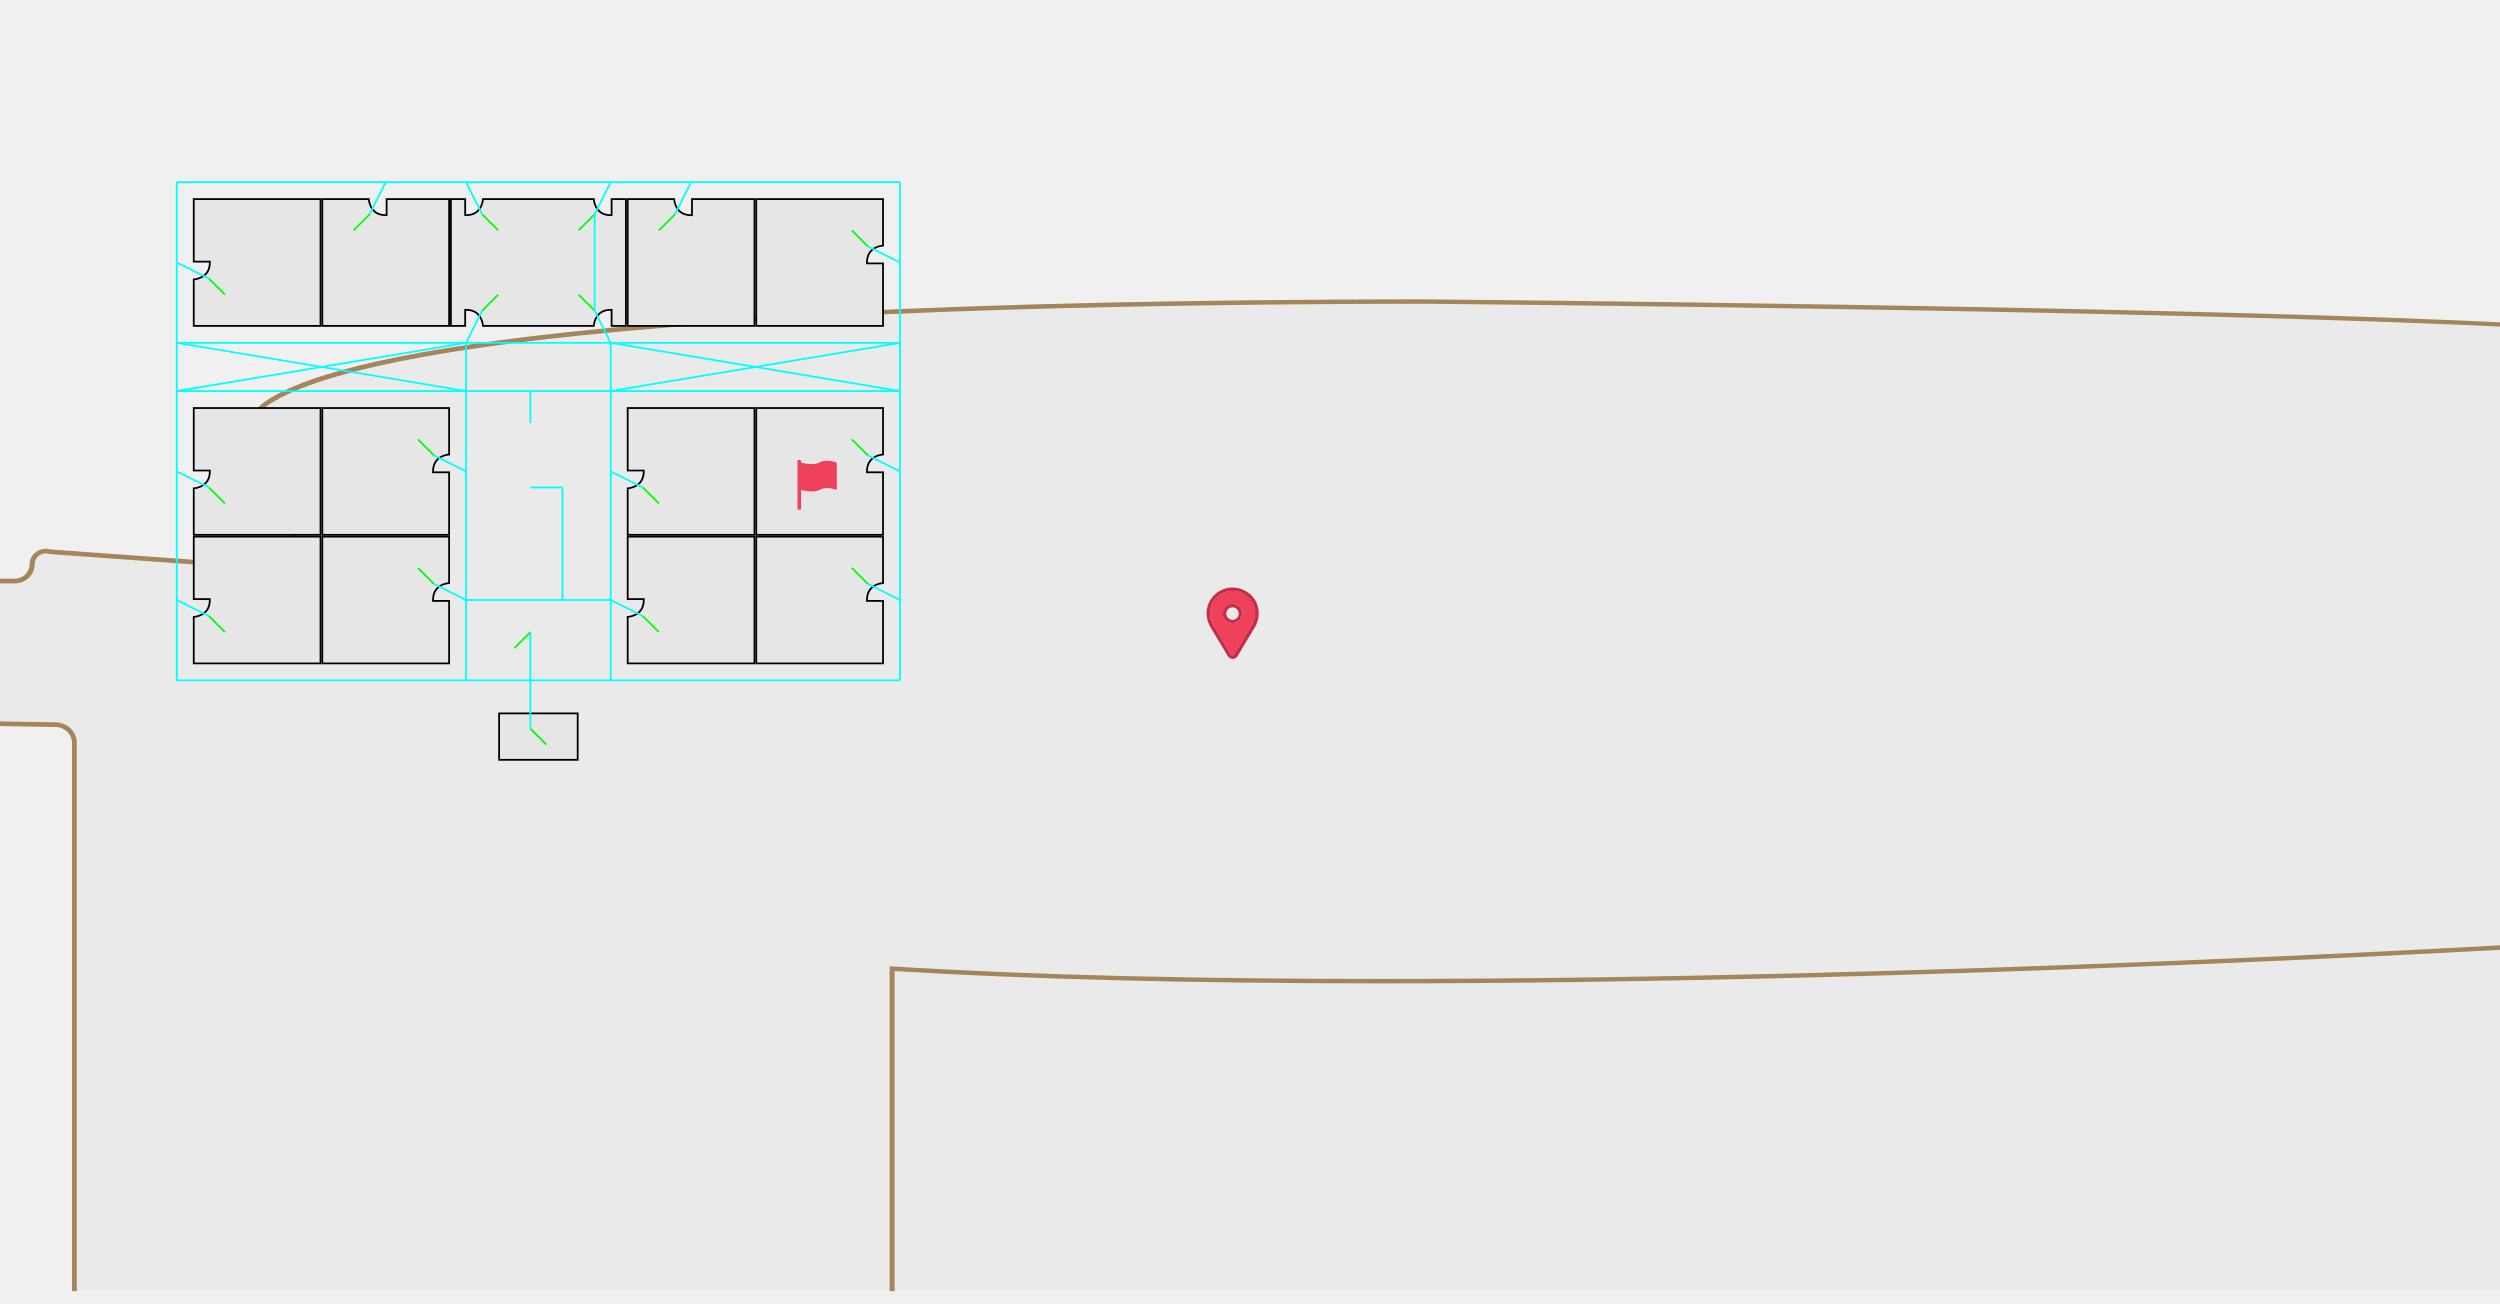
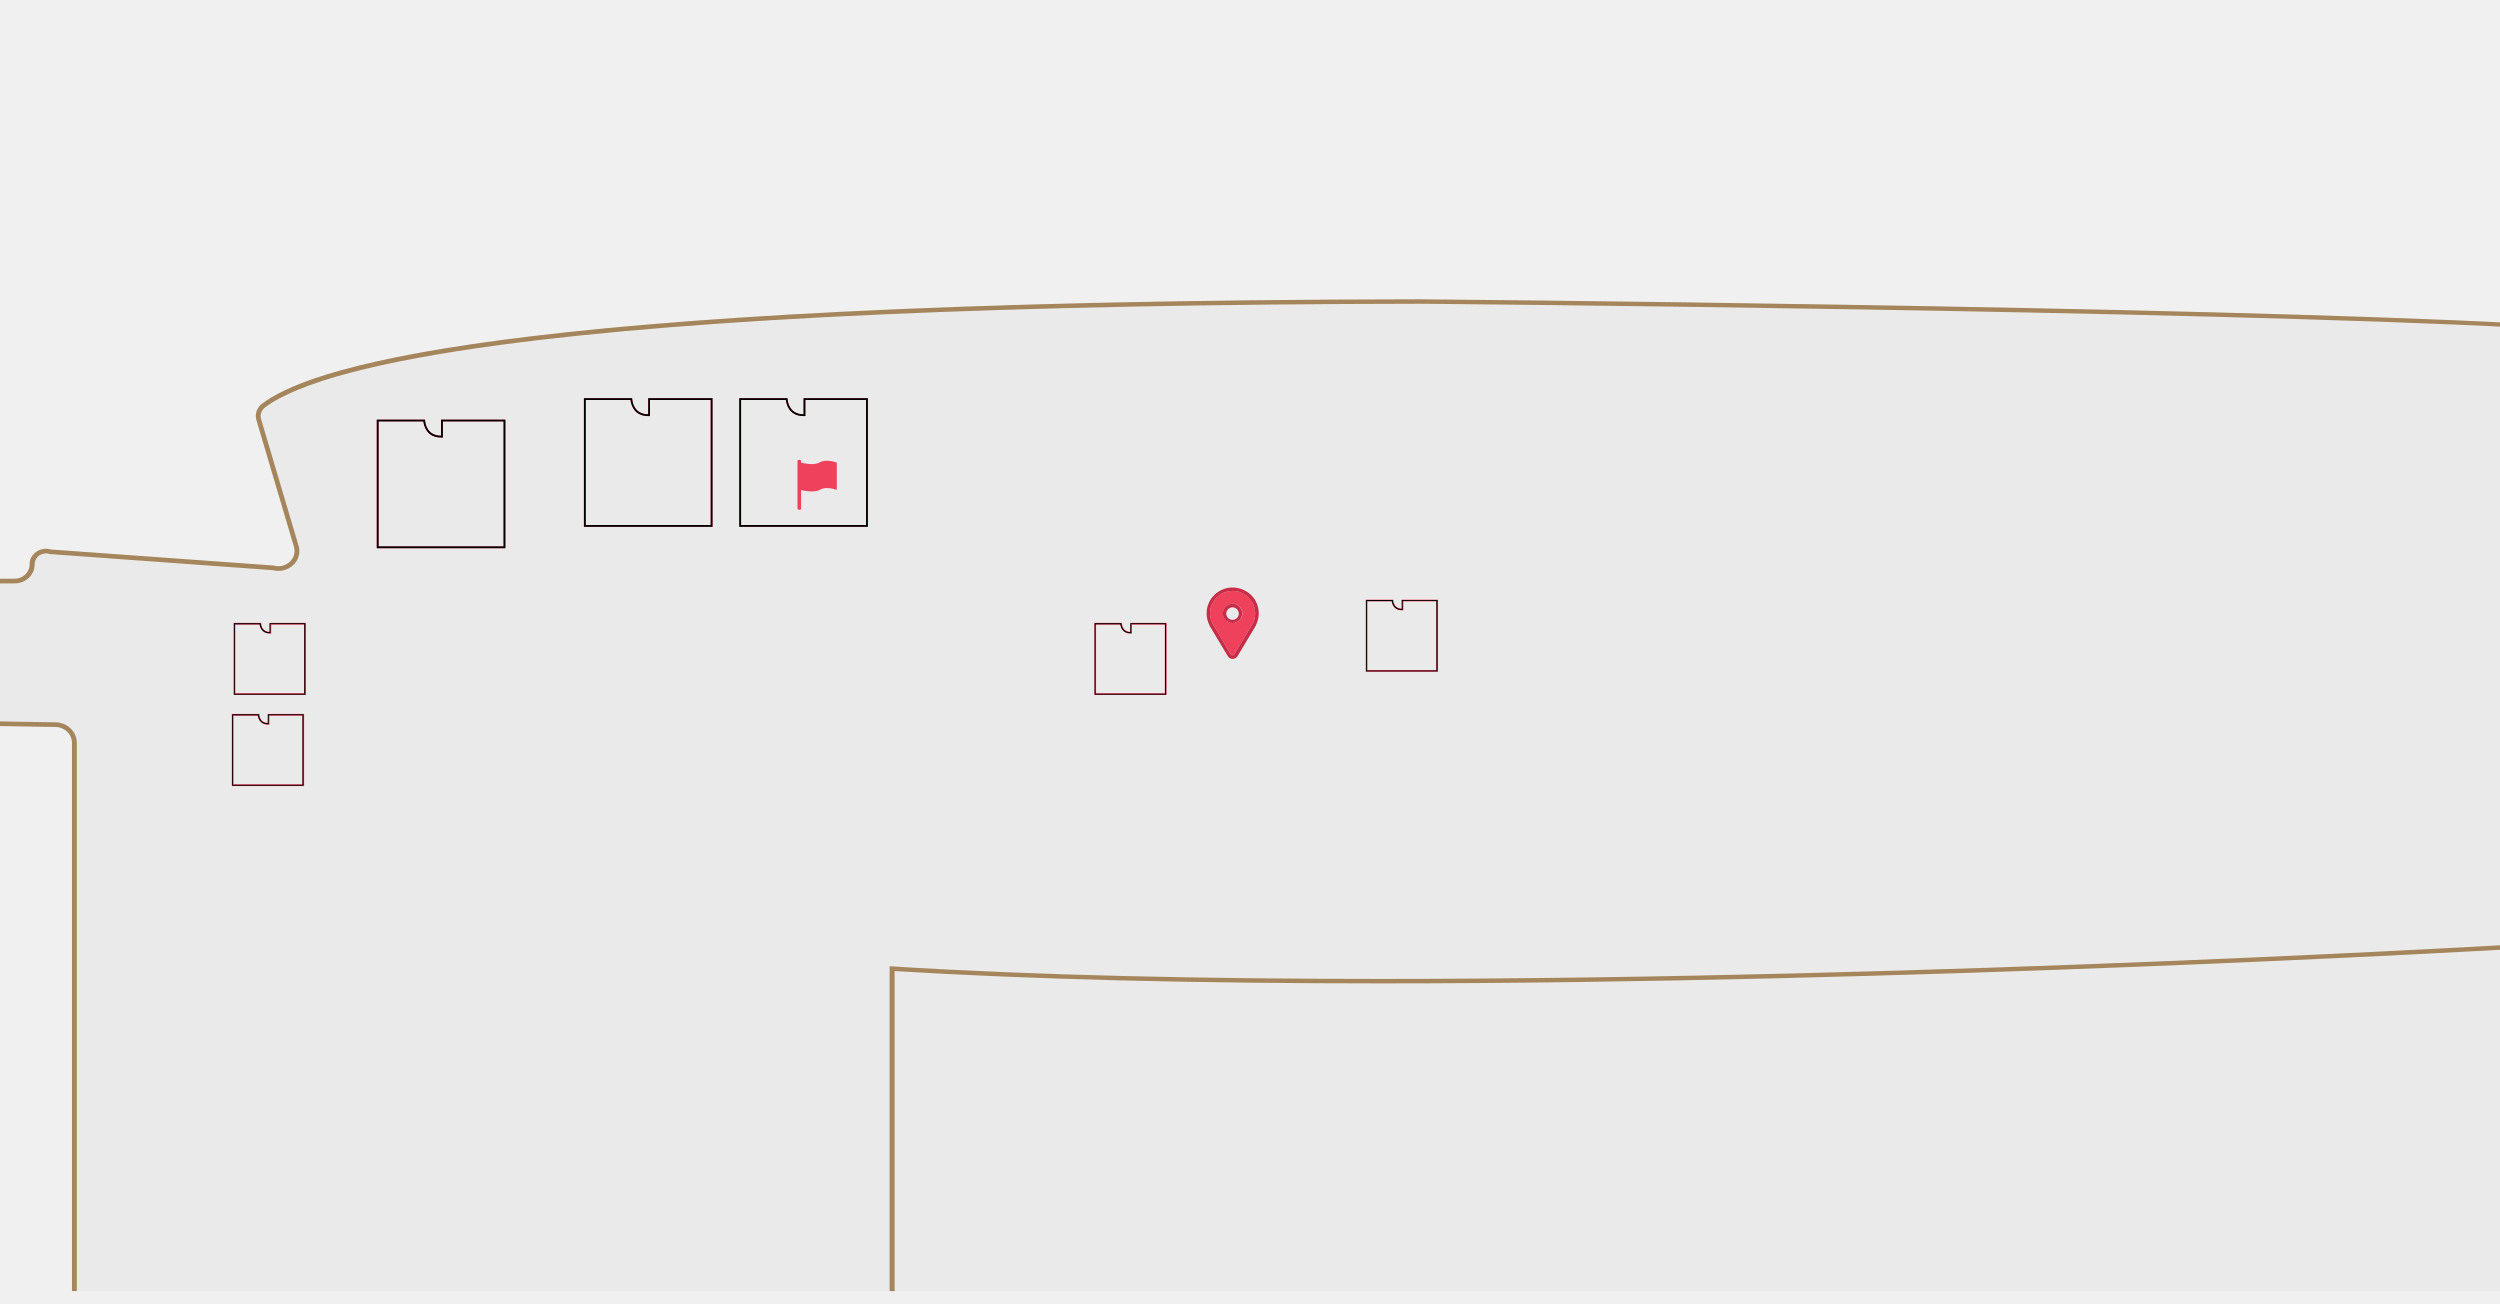
<svg xmlns="http://www.w3.org/2000/svg" xmlns:xlink="http://www.w3.org/1999/xlink" version="1.1" x="0px" y="0px" viewBox="0 0 1400 730" style="enable-background:new 0 0 1400 730;" xml:space="preserve">
  <style type="text/css">
	.st0{clip-path:url(#SVGID_2_);}
	.st1{fill:#EAEAEA;}
	.st2{fill:#A5855B;}
	.st3{fill:#FFFFFF;}
	.st4{display:none;fill:#EAEAEA;}
	.st5{fill:none;stroke:#00FF00;}
	.st6{fill:none;stroke:#EF405C;}
	.st7{fill:#EF405C;}
	.st8{fill:#C72D46;}
</style>
  <g id="GF_x5F_Floor">
</g>
  <g id="Base">
    <g>
      <defs>
        <rect id="SVGID_1_" x="-35.2" y="-7" width="1482.3" height="730" />
      </defs>
      <clipPath id="SVGID_2_">
        <use xlink:href="#SVGID_1_" style="overflow:visible;" />
      </clipPath>
      <g class="st0">
        <g>
          <path class="st1" d="M40.4,415.9l0,343.7c0,2.9,2.2,6.3,4.8,7.7c8.3,4.3,16.8,9.8,24.8,15.8c4.1,3.1,4.4,8.9,0.5,12.2l0,0      c-3.8,3.3-4,8.9-0.4,12.5c7.8,7.9,21,21.2,28.8,29c3.5,3.6,9.5,3.8,13.3,0.4l8.9-7.8c3.6,3.8,7.1,7.7,10.5,11.5l-9.8,6.6      c-4.2,2.8-5.2,8.4-2.2,12.4l24.4,32.4c3,4,8.9,4.9,13.1,2.1l10.6-7.2c2.7,3.9,5.3,7.8,7.9,11.6l-10.7,5.8      c-4.5,2.4-6,7.9-3.4,12.1l21.1,34.4c2.6,4.2,8.3,5.7,12.8,3.2l2.9-1.6c4.3-2.3,9.8-1.2,12.5,2.8c10.4,15,14.6,36.1,15.1,46.3      c0.2,3.9,3.5,7,7.6,7c0,0,0.1,0,0.1,0h268V544.7c308.2,21.5,919.2-13.3,919.2-13.3l0-341.5c0-4.7-3.9-8.6-8.9-8.8      c-184.9-9.8-616.9-13.4-616.9-13.4c-531.9,0.6-624.6,41-648.1,58.4c-3,2.2-4.2,5.9-3.2,9.3l21,70.9c1.9,6.5-4.5,12.5-11.4,10.5      l-124.8-9c-5.9-1.7-11.9,2.6-11.7,8.4l0,0c0,4.4-3.8,8-8.5,8H0.6c-5.2,0-9.4,4-9.4,8.9v64.7c0,4.8,4.1,8.8,9.2,8.9l30.7,0.5      C36.3,407.1,40.4,411,40.4,415.9z" />
          <path class="st2" d="M794.9,170.1L794.9,170.1c5.5,0,434.3,3.8,616.8,13.4c3.5,0.2,6.3,3,6.3,6.3V529      c-32.5,1.8-370.8,20.2-659.6,20.2c-103.7,0-190.1-2.4-256.7-7l-2.9-0.2v2.7v461.8H233.5l-0.1,0c-2.6,0-4.8-2.1-4.9-4.6      c-0.5-9.4-4.4-31.4-15.6-47.5c-2.2-3.2-6-5.1-10-5.1c-2.1,0-4.2,0.5-6,1.5l-2.9,1.6c-1,0.6-2.2,0.8-3.3,0.8      c-2.4,0-4.6-1.2-5.8-3.2l-21.1-34.4c-0.9-1.5-1.1-3.2-0.7-4.8c0.5-1.6,1.6-3,3.1-3.8l10.7-5.8l2.4-1.3l-1.5-2.2      c-2.6-4-5.3-7.9-7.9-11.7l-1.5-2.2l-2.3,1.5l-10.6,7.2c-1.1,0.8-2.5,1.2-3.9,1.2c-2.2,0-4.2-1-5.5-2.7l-24.4-32.4      c-1-1.4-1.4-3.1-1.2-4.7c0.3-1.7,1.3-3.1,2.7-4.1l9.8-6.6l2.3-1.6l-1.8-2.1c-3.5-4-7.1-7.9-10.5-11.6l-1.8-1.9l-2,1.8l-8.9,7.8      c-1.2,1.1-2.9,1.7-4.6,1.7c-1.9,0-3.6-0.7-4.9-2c-7.8-7.9-21-21.2-28.8-29c-1.2-1.2-1.9-2.8-1.8-4.5s0.8-3.3,2.1-4.4      c2.4-2.1,3.7-5.1,3.6-8.2c-0.1-3.1-1.7-6-4.3-7.9c-9-6.7-17.4-12.1-25.2-16c-1.8-0.9-3.4-3.5-3.4-5.5V415.9      c0-6.2-5.3-11.3-11.9-11.4L0.5,404c-3.6-0.1-6.6-2.9-6.6-6.3V333c0-3.5,3-6.3,6.7-6.3h7.6c6.2,0,11.2-4.7,11.2-10.6v0l0,0      c0-1.6,0.6-3.2,1.8-4.4c1.2-1.2,2.9-1.8,4.6-1.8c0.6,0,1.3,0.1,1.9,0.3l0.3,0.1l0.3,0l124.5,9c1,0.3,2.1,0.4,3.2,0.4      c3.6,0,7.1-1.7,9.3-4.4c2.2-2.8,2.9-6.3,1.9-9.7l-21-70.9c-0.7-2.5,0.2-5.1,2.3-6.6c18.9-14,63.4-25.8,132.1-35      C392.4,178.1,565.5,170.4,794.9,170.1 M794.9,167.6c-531.9,0.6-624.6,41-648.1,58.4c-3,2.2-4.2,5.9-3.2,9.3l21,70.9      c1.7,5.7-3,10.9-8.7,10.9c-0.9,0-1.8-0.1-2.7-0.4l-124.8-9c-0.9-0.3-1.8-0.4-2.7-0.4c-4.9,0-9.2,3.8-9.1,8.8c0,4.4-3.8,8-8.5,8      H0.6c-5.2,0-9.4,4-9.4,8.9v64.7c0,4.8,4.1,8.8,9.2,8.9l30.7,0.5c5.1,0.1,9.2,4,9.2,8.9v343.7c0,2.9,2.2,6.3,4.8,7.7      c8.3,4.3,16.8,9.8,24.8,15.8c4.1,3.1,4.4,8.9,0.5,12.2h0c-3.8,3.3-4,8.9-0.4,12.5c7.8,7.9,21,21.2,28.8,29      c1.8,1.9,4.3,2.8,6.8,2.8c2.3,0,4.6-0.8,6.4-2.4l8.9-7.8c3.6,3.8,7.1,7.7,10.5,11.5l-9.8,6.6c-4.2,2.8-5.2,8.4-2.2,12.4      l24.4,32.4c1.8,2.4,4.7,3.7,7.6,3.7c1.9,0,3.8-0.5,5.4-1.6l10.6-7.2c2.7,3.9,5.3,7.8,7.9,11.6l-10.7,5.8      c-4.5,2.4-6,7.9-3.4,12.1l21.1,34.4c1.7,2.8,4.9,4.4,8.1,4.4c1.6,0,3.2-0.4,4.7-1.2l2.9-1.6c1.5-0.8,3.1-1.2,4.7-1.2      c3,0,6,1.4,7.8,3.9c10.4,15,14.6,36.1,15.1,46.3c0.2,3.9,3.5,7,7.6,7c0,0,0.1,0,0.1,0h268V544.7c72.8,5.1,162.4,7,256.9,7      c305.8,0,662.3-20.3,662.3-20.3V189.9c0-4.7-3.9-8.6-8.9-8.8C1226.9,171.3,794.9,167.6,794.9,167.6L794.9,167.6z" />
        </g>
        <g>
          <path class="st1" d="M498.3,1277.6c0,5,4.5,9.1,10,9.1h602.6c5.3,0,10.4-1.9,14.1-5.4l289.9-277.3c3.7-3.4,5.8-8.1,5.8-12.9      v-463c0,0-576.5,34.4-922.3,12.9V1277.6z" />
          <path class="st2" d="M1418,530.9v460.3c0,4.2-1.8,8.1-5,11.1c0,0,0,0,0,0l-289.8,277.3c-3.2,2.9-7.7,4.6-12.2,4.6H508.3      c-4,0-7.3-3-7.3-6.6V543.8c75,4.6,166.7,6.9,272.6,6.9C1067.3,550.7,1384.6,532.8,1418,530.9 M1420.6,528.2      c0,0-334.7,20-647.1,20c-97.6,0-192.9-1.9-275.3-7.1v736.5c0,5,4.5,9.1,10,9.1h602.6c5.3,0,10.4-1.9,14.1-5.4l289.9-277.3      c3.7-3.4,5.8-8.1,5.8-12.9V528.2L1420.6,528.2z" />
        </g>
      </g>
    </g>
  </g>
  <g id="Rooms">
-     <a id="lobby_1_" xlink:href="#">
+     <a id="R103" xlink:href="#">
      <g>
-         <rect x="279.5" y="399.5" fill="#E6E6E6" width="44" height="26" />
-         <path d="M323,400v25h-43v-25H323 M324,399h-45v27h45V399L324,399z" />
+         <path class="st6" d="M211.5,306.5v-71h26c0.2,2,1.3,9,9.5,9h0.5v-9h35v71H211.5z" />
+         <path d="M282,236v70h-70v-70h25.1c0.3,2.5,1.9,9,9.9,9h1v-1v-7.9V236H282 M283,235h-36c0,0,0,0,0,9c-9,0-9-9-9-9h-27v72h72V235     L283,235z" />
+       </g>
+     </a>
+     <a id="R104" xlink:href="#">
+       <g>
+         <path class="st6" d="M131.3,388.7v-39.4h14.5c0.1,1.1,0.7,5,5.3,5h0.3v-5h19.4v39.4H131.3z" />
+         <path d="M170.4,349.6v38.9h-38.9v-38.9h13.9c0.2,1.4,1.1,5,5.5,5h0.6V354v-4.4v-0.1H170.4 M171,349h-20c0,0,0,0,0,5c-5,0-5-5-5-5     h-15v40h40V349L171,349z" />
+       </g>
+     </a>
+     <a id="R105" xlink:href="#">
+       <g>
+         <path class="st6" d="M130.3,439.7v-39.4h14.5c0.1,1.1,0.7,5,5.3,5h0.3v-5h19.4v39.4H130.3z" />
+         <path d="M169.4,400.6v38.9h-38.9v-38.9h13.9c0.2,1.4,1.1,5,5.5,5h0.6V405v-4.4v-0.1H169.4 M170,400h-20c0,0,0,0,0,5c-5,0-5-5-5-5     h-15v40h40V400L170,400z" />
+       </g>
+     </a>
+     <a id="R102" xlink:href="#">
+       <g>
+         <path class="st6" d="M327.5,294.5v-71h26c0.2,2,1.3,9,9.5,9h0.5v-9h35v71H327.5z" />
+         <path d="M398,224v70h-70v-70h25.1c0.3,2.5,1.9,9,9.9,9h1v-1v-7.9V224H398 M399,223h-36c0,0,0,0,0,9c-9,0-9-9-9-9h-27v72h72V223     L399,223z" />
      </g>
    </a>
    <a id="R101" xlink:href="#">
      <g>
-         <path fill="#E6E6E6" d="M108.5,371.5v-26.028c1.959-0.17,9-1.346,9-9.472v-0.5h-9v-35h71v71H108.5z" />
-         <path d="M179,301v70h-70v-25.081c2.533-0.322,9-1.929,9-9.919v-1h-1h-7.875H109v-34H179 M180,300h-72v36c0,0,0,0,9,0c0,9-9,9-9,9     v27h72V300L180,300z" />
+         <path class="st6" d="M414.5,294.5v-71h26c0.2,2,1.3,9,9.5,9h0.5v-9h35v71H414.5z" />
+         <path d="M485,224v70h-70v-70h25.1c0.3,2.5,1.9,9,9.9,9h1v-1v-7.9V224H485 M486,223h-36c0,0,0,0,0,9c-9,0-9-9-9-9h-27v72h72V223     L486,223z" />
      </g>
    </a>
-     <a id="R102" xlink:href="#">
+     <a id="lcd.1" xlink:href="#">
      <g>
-         <path fill="#E6E6E6" d="M108.5,299.5v-26.028c1.959-0.17,9-1.346,9-9.472v-0.5h-9v-35h71v71H108.5z" />
-         <path d="M179,229v70h-70v-25.081c2.533-0.322,9-1.929,9-9.919v-1h-1h-7.875H109v-34H179 M180,228h-72v36c0,0,0,0,9,0c0,9-9,9-9,9     v27h72V228L180,228z" />
+         <path class="st6" d="M613.3,388.7v-39.4h14.5c0.1,1.1,0.7,5,5.3,5h0.3v-5h19.4v39.4H613.3z" />
+         <path d="M652.4,349.6v38.9h-38.9v-38.9h13.9c0.2,1.4,1.1,5,5.5,5h0.6V354v-4.4v-0.1H652.4 M653,349h-20c0,0,0,0,0,5c-5,0-5-5-5-5     h-15v40h40V349L653,349z" />
      </g>
    </a>
-     <a id="R103" xlink:href="#">
+     <a id="lobby" xlink:href="#">
      <g>
-         <path fill="#E6E6E6" d="M180.5,299.5v-71h71v26.028c-1.959,0.17-9,1.346-9,9.472v0.5h9v35H180.5z" />
-         <path d="M251,229v25.081c-2.533,0.322-9,1.929-9,9.919v1h1h7.875H251v34h-70v-70H251 M252,228h-72v72h72v-36c0,0,0,0-9,0     c0-9,9-9,9-9V228L252,228z" />
-       </g>
-     </a>
-     <a id="R104" xlink:href="#">
-       <g>
-         <path fill="#E6E6E6" d="M180.5,371.5v-71h71v26.028c-1.959,0.17-9,1.346-9,9.472v0.5h9v35H180.5z" />
-         <path d="M251,301v25.081c-2.533,0.322-9,1.929-9,9.919v1h1h7.875H251v34h-70v-70H251 M252,300h-72v72h72v-36c0,0,0,0-9,0     c0-9,9-9,9-9V300L252,300z" />
-       </g>
-     </a>
-     <a id="R111" xlink:href="#">
-       <g>
-         <path fill="#E6E6E6" d="M351.5,371.5v-26.028c1.959-0.17,9-1.346,9-9.472v-0.5h-9v-35h71v71H351.5z" />
-         <path d="M422,301v70h-70v-25.081c2.533-0.322,9-1.929,9-9.919v-1h-1h-7.875H352v-34H422 M423,300h-72v36c0,0,0,0,9,0c0,9-9,9-9,9     v27h72V300L423,300z" />
-       </g>
-     </a>
-     <a id="R112" xlink:href="#">
-       <g>
-         <path fill="#E6E6E6" d="M351.5,299.5v-26.028c1.959-0.17,9-1.346,9-9.472v-0.5h-9v-35h71v71H351.5z" />
-         <path d="M422,229v70h-70v-25.081c2.533-0.322,9-1.929,9-9.919v-1h-1h-7.875H352v-34H422 M423,228h-72v36c0,0,0,0,9,0c0,9-9,9-9,9     v27h72V228L423,228z" />
-       </g>
-     </a>
-     <a id="R113" xlink:href="#">
-       <g>
-         <path fill="#E6E6E6" d="M423.5,299.5v-71h71v26.028c-1.959,0.17-9,1.346-9,9.472v0.5h9v35H423.5z" />
-         <path d="M494,229v25.081c-2.533,0.322-9,1.929-9,9.919v1h1h7.875H494v34h-70v-70H494 M495,228h-72v72h72v-36c0,0,0,0-9,0     c0-9,9-9,9-9V228L495,228z" />
-       </g>
-     </a>
-     <a id="R114" xlink:href="#">
-       <g>
-         <path fill="#E6E6E6" d="M423.5,371.5v-71h71v26.028c-1.959,0.17-9,1.346-9,9.472v0.5h9v35H423.5z" />
-         <path d="M494,301v25.081c-2.533,0.322-9,1.929-9,9.919v1h1h7.875H494v34h-70v-70H494 M495,300h-72v72h72v-36c0,0,0,0-9,0     c0-9,9-9,9-9V300L495,300z" />
-       </g>
-     </a>
-     <a id="R121" xlink:href="#">
-       <g>
-         <path fill="#E6E6E6" d="M108.5,182.5v-26.028c1.959-0.169,9-1.346,9-9.472v-0.5h-9v-35h71v71H108.5z" />
-         <path d="M179,112v70h-70v-25.081c2.533-0.323,9-1.93,9-9.919v-1h-1h-7.875H109v-34H179 M180,111h-72v36c0,0,0,0,9,0c0,9-9,9-9,9     v27h72V111L180,111z" />
-       </g>
-     </a>
-     <a id="R122" xlink:href="#">
-       <g>
-         <path fill="#E6E6E6" d="M180.5,182.5v-71h26.028c0.169,1.959,1.346,9,9.472,9h0.5v-9h35v71H180.5z" />
-         <path d="M251,112v70h-70v-70h25.081c0.323,2.533,1.93,9,9.919,9h1v-1v-7.875V112H251 M252,111h-36c0,0,0,0,0,9c-9,0-9-9-9-9h-27     v72h72V111L252,111z" />
-       </g>
-     </a>
-     <a id="R123" xlink:href="#">
-       <g>
-         <path fill="#E6E6E6" d="M342.5,182.5v-9H342c-8.126,0-9.302,7.041-9.472,9h-62.057c-0.169-1.959-1.346-9-9.472-9h-0.5v9h-8v-71h8     v9h0.5c8.125,0,9.302-7.041,9.472-9h62.057c0.17,1.959,1.346,9,9.472,9h0.5v-9h8v71H342.5z" />
-         <path d="M350,112v70h-7v-0.125V174v-1h-1c-7.99,0-9.597,6.467-9.919,9h-61.162c-0.323-2.533-1.93-9-9.919-9h-1v1v7.875V182h-7     v-70h7v0.125V120v1h1c7.99,0,9.597-6.467,9.919-9h61.162c0.322,2.533,1.929,9,9.919,9h1v-1v-7.875V112H350 M351,111h-9     c0,0,0,0,0,9c-9,0-9-9-9-9h-63c0,0,0,9-9,9c0-9,0-9,0-9h-9v72h9c0,0,0,0,0-9c9,0,9,9,9,9h63c0,0,0-9,9-9c0,9,0,9,0,9h9V111     L351,111z" />
-       </g>
-     </a>
-     <a id="R124" xlink:href="#">
-       <g>
-         <path fill="#E6E6E6" d="M351.5,182.5v-71h26.028c0.17,1.959,1.346,9,9.472,9h0.5v-9h35v71H351.5z" />
-         <path d="M422,112v70h-70v-70h25.081c0.322,2.533,1.929,9,9.919,9h1v-1v-7.875V112H422 M423,111h-36c0,0,0,0,0,9c-9,0-9-9-9-9h-27     v72h72V111L423,111z" />
-       </g>
-     </a>
-     <a id="R125" xlink:href="#">
-       <g>
-         <path fill="#E6E6E6" d="M423.5,182.5v-71h71v26.028c-1.959,0.169-9,1.346-9,9.472v0.5h9v35H423.5z" />
-         <path d="M494,112v25.081c-2.533,0.323-9,1.93-9,9.919v1h1h7.875H494v34h-70v-70H494 M495,111h-72v72h72v-36c0,0,0,0-9,0     c0-9,9-9,9-9V111L495,111z" />
+         <path class="st6" d="M765.3,375.7v-39.4h14.5c0.1,1.1,0.7,5,5.3,5h0.3v-5h19.4v39.4H765.3z" />
+         <path d="M804.4,336.6v38.9h-38.9v-38.9h13.9c0.2,1.4,1.1,5,5.5,5h0.6V341v-4.4v-0.1H804.4 M805,336h-20c0,0,0,0,0,5c-5,0-5-5-5-5     h-15v40h40V336L805,336z" />
      </g>
    </a>
  </g>
  <g id="Doors">
-     <line id="lobby" fill="none" stroke="#00FF00" x1="297" y1="408" x2="306" y2="417" />
-     <line id="R100_0_" fill="#A5855B" class="st9" x1="243" y1="319" x2="252" y2="310" />
-     <line id="R121_1_" fill="none" stroke="#00FF00" x1="117" y1="156" x2="126" y2="165" />
-     <line id="R122_1_" fill="none" stroke="#00FF00" x1="207" y1="120" x2="198" y2="129" />
-     <line id="R123_4_" fill="none" stroke="#00FF00" x1="270" y1="120" x2="279" y2="129" />
-     <line id="R123_3_" fill="none" stroke="#00FF00" x1="270" y1="174" x2="279" y2="165" />
-     <line id="R123_2_" fill="none" stroke="#00FF00" x1="333" y1="120" x2="324" y2="129" />
-     <line id="R123_1_" fill="none" stroke="#00FF00" x1="333" y1="174" x2="324" y2="165" />
-     <line id="R104_1_" fill="none" stroke="#00FF00" x1="243" y1="327" x2="234" y2="318" />
-     <line id="R103_1_" fill="none" stroke="#00FF00" x1="243" y1="255" x2="234" y2="246" />
-     <line id="R112_1_" fill="none" stroke="#00FF00" x1="360" y1="273" x2="369" y2="282" />
-     <line id="R111_1_" fill="none" stroke="#00FF00" x1="360" y1="345" x2="369" y2="354" />
-     <line id="R102_1_" fill="none" stroke="#00FF00" x1="117" y1="273" x2="126" y2="282" />
-     <line id="R101_1_" fill="none" stroke="#00FF00" x1="117" y1="345" x2="126" y2="354" />
-     <line id="R113_1_" fill="none" stroke="#00FF00" x1="486" y1="255" x2="477" y2="246" />
-     <line id="R114_1_" fill="none" stroke="#00FF00" x1="486" y1="327" x2="477" y2="318" />
-     <line id="R125_1_" fill="none" stroke="#00FF00" x1="486" y1="138" x2="477" y2="129" />
-     <line id="R124_1_" fill="none" stroke="#00FF00" x1="378" y1="120" x2="369" y2="129" />
-     <line id="lcd.1" fill="none" stroke="#00FF00" x1="297" y1="354" x2="288" y2="363" />
+     <line id="R105" class="st8" x1="142.6" y1="408.7" x2="159" y2="426" />
+     <line id="R104" class="st8" x1="159" y1="369" x2="142.6" y2="351.7" />
+     <line id="R103" class="st8" x1="266.3" y1="302" x2="266.3" y2="284" />
+     <line id="R102" class="st8" x1="363.4" y1="284" x2="363.4" y2="301.1" />
+     <line id="R101" class="st8" x1="458.8" y1="284.1" x2="458.5" y2="302" />
+     <line id="lcd.1" class="st8" x1="635" y1="353" x2="618.3" y2="370.9" />
+     <line id="lobby" class="st8" x1="776" y1="347" x2="793.9" y2="364.2" />
  </g>
  <g id="Paths">
-     <line fill="none" stroke="#00FFFF" x1="297" y1="273" x2="315" y2="273" />
-     <line fill="none" stroke="#00FFFF" x1="342" y1="264" x2="342" y2="336" />
-     <line fill="none" stroke="#00FFFF" x1="261" y1="336" x2="261" y2="264" />
-     <line fill="none" stroke="#00FFFF" x1="261" y1="264" x2="243" y2="255" />
-     <line fill="none" stroke="#00FFFF" x1="297" y1="408" x2="297" y2="381" />
-     <line fill="none" stroke="#00FFFF" x1="297" y1="381" x2="261" y2="381" />
-     <line fill="none" stroke="#00FFFF" x1="99" y1="336" x2="99" y2="381" />
-     <line fill="none" stroke="#00FFFF" x1="99" y1="381" x2="261" y2="381" />
-     <line fill="none" stroke="#00FFFF" x1="261" y1="381" x2="261" y2="336" />
-     <line fill="none" stroke="#00FFFF" x1="297" y1="354" x2="297" y2="381" />
-     <line fill="none" stroke="#00FFFF" x1="333" y1="174" x2="333" y2="120" />
-     <line fill="none" stroke="#00FFFF" x1="333" y1="120" x2="342" y2="102" />
-     <line fill="none" stroke="#00FFFF" x1="261" y1="336" x2="243" y2="327" />
-     <line fill="none" stroke="#00FFFF" x1="342" y1="336" x2="360" y2="345" />
-     <line fill="none" stroke="#00FFFF" x1="342" y1="264" x2="360" y2="273" />
-     <line fill="none" stroke="#00FFFF" x1="342" y1="192" x2="261" y2="192" />
-     <line fill="none" stroke="#00FFFF" x1="261" y1="192" x2="270" y2="174" />
-     <line fill="none" stroke="#00FFFF" x1="342" y1="192" x2="333" y2="174" />
-     <line fill="none" stroke="#00FFFF" x1="297" y1="237" x2="297" y2="219" />
-     <line fill="none" stroke="#00FFFF" x1="297" y1="219" x2="261" y2="219" />
-     <line fill="none" stroke="#00FFFF" x1="261" y1="219" x2="261" y2="264" />
-     <line fill="none" stroke="#00FFFF" x1="297" y1="219" x2="342" y2="219" />
-     <line fill="none" stroke="#00FFFF" x1="342" y1="219" x2="342" y2="264" />
-     <line fill="none" stroke="#00FFFF" x1="342" y1="336" x2="315" y2="336" />
-     <line fill="none" stroke="#00FFFF" x1="261" y1="336" x2="315" y2="336" />
-     <line fill="none" stroke="#00FFFF" x1="315" y1="273" x2="315" y2="336" />
-     <line fill="none" stroke="#00FFFF" x1="261" y1="192" x2="261" y2="219" />
-     <line fill="none" stroke="#00FFFF" x1="342" y1="192" x2="342" y2="219" />
-     <line fill="none" stroke="#00FFFF" x1="99" y1="264" x2="99" y2="336" />
-     <line fill="none" stroke="#00FFFF" x1="99" y1="336" x2="117" y2="345" />
-     <line fill="none" stroke="#00FFFF" x1="99" y1="264" x2="117" y2="273" />
-     <line fill="none" stroke="#00FFFF" x1="99" y1="147" x2="99" y2="192" />
-     <line fill="none" stroke="#00FFFF" x1="99" y1="147" x2="117" y2="156" />
-     <line fill="none" stroke="#00FFFF" x1="99" y1="192" x2="261" y2="219" />
-     <line fill="none" stroke="#00FFFF" x1="99" y1="264" x2="99" y2="219" />
-     <line fill="none" stroke="#00FFFF" x1="99" y1="219" x2="261" y2="192" />
-     <line fill="none" stroke="#00FFFF" x1="99" y1="192" x2="99" y2="219" />
-     <line fill="none" stroke="#00FFFF" x1="342" y1="102" x2="261" y2="102" />
-     <line fill="none" stroke="#00FFFF" x1="261" y1="102" x2="270" y2="120" />
-     <line fill="none" stroke="#00FFFF" x1="261" y1="102" x2="216" y2="102" />
-     <line fill="none" stroke="#00FFFF" x1="216" y1="102" x2="207" y2="120" />
-     <line fill="none" stroke="#00FFFF" x1="216" y1="102" x2="99" y2="102" />
-     <line fill="none" stroke="#00FFFF" x1="99" y1="102" x2="99" y2="147" />
-     <line fill="none" stroke="#00FFFF" x1="261" y1="192" x2="99" y2="192" />
-     <line fill="none" stroke="#00FFFF" x1="99" y1="219" x2="261" y2="219" />
-     <line fill="none" stroke="#00FFFF" x1="342" y1="102" x2="387" y2="102" />
-     <line fill="none" stroke="#00FFFF" x1="387" y1="102" x2="378" y2="120" />
-     <line fill="none" stroke="#00FFFF" x1="387" y1="102" x2="504" y2="102" />
-     <line fill="none" stroke="#00FFFF" x1="504" y1="102" x2="504" y2="147" />
-     <line fill="none" stroke="#00FFFF" x1="504" y1="147" x2="486" y2="138" />
-     <line fill="none" stroke="#00FFFF" x1="504" y1="147" x2="504" y2="192" />
-     <line fill="none" stroke="#00FFFF" x1="504" y1="192" x2="342" y2="192" />
-     <line fill="none" stroke="#00FFFF" x1="342" y1="219" x2="504" y2="219" />
-     <line fill="none" stroke="#00FFFF" x1="504" y1="219" x2="504" y2="192" />
-     <line fill="none" stroke="#00FFFF" x1="504" y1="219" x2="342" y2="192" />
-     <line fill="none" stroke="#00FFFF" x1="342" y1="219" x2="504" y2="192" />
-     <line fill="none" stroke="#00FFFF" x1="504" y1="219" x2="504" y2="264" />
-     <line fill="none" stroke="#00FFFF" x1="504" y1="264" x2="486" y2="255" />
-     <line fill="none" stroke="#00FFFF" x1="504" y1="264" x2="504" y2="336" />
-     <line fill="none" stroke="#00FFFF" x1="504" y1="336" x2="486" y2="327" />
-     <line fill="none" stroke="#00FFFF" x1="504" y1="336" x2="504" y2="381" />
-     <line fill="none" stroke="#00FFFF" x1="504" y1="381" x2="342" y2="381" />
-     <line fill="none" stroke="#00FFFF" x1="342" y1="381" x2="342" y2="336" />
-     <line fill="none" stroke="#00FFFF" x1="342" y1="381" x2="297" y2="381" />
+     <line class="st7" x1="652" y1="490.1" x2="498" y2="490.1" />
+     <line class="st7" x1="190" y1="404.6" x2="190" y2="490.1" />
+     <line class="st7" x1="266.3" y1="302" x2="266.3" y2="319" />
+     <line class="st7" x1="363.4" y1="301" x2="363.4" y2="319" />
+     <line class="st7" x1="458.5" y1="302" x2="458.5" y2="319" />
+     <line class="st7" x1="159" y1="369" x2="190" y2="385" />
+     <line class="st7" x1="159" y1="426" x2="190" y2="442" />
+     <line class="st7" x1="652" y1="319" x2="498" y2="319" />
+     <line class="st7" x1="498" y1="319" x2="412.4" y2="319" />
+     <line class="st7" x1="412.4" y1="319" x2="190" y2="319" />
+     <line class="st7" x1="190" y1="319" x2="190" y2="404.6" />
+     <line class="st7" x1="498" y1="490.1" x2="190" y2="490.1" />
+     <line class="st7" x1="652" y1="319" x2="737.6" y2="319" />
+     <line class="st7" x1="737.6" y1="319" x2="828" y2="319" />
+     <line class="st7" x1="828" y1="319" x2="828" y2="404.6" />
+     <line class="st7" x1="635" y1="353" x2="652" y2="319" />
+     <line class="st7" x1="828" y1="381.6" x2="793.9" y2="364.2" />
+     <line class="st7" x1="828" y1="404.6" x2="828" y2="490.1" />
+     <line class="st7" x1="828" y1="490.1" x2="652" y2="490.1" />
  </g>
  <g id="Kiosk">
    <g>
      <g>
        <path class="st7" d="M702.9,343.5c0,2-0.5,3.9-1.4,5.7l-10.3,17.2c-0.3,0.5-0.8,0.6-1,0.6c-0.2,0-0.7-0.1-1-0.6L679,349.2     c-0.9-1.8-1.4-3.7-1.4-5.8c0-6.8,5.6-12.4,12.5-12.5c3.4,0,6.6,1.2,9.1,3.6C701.6,336.9,702.9,340.1,702.9,343.5z M695.7,343.5     c0-3-2.4-5.4-5.4-5.4c-3,0-5.4,2.4-5.4,5.4c0,3,2.4,5.4,5.4,5.4C693.2,348.9,695.7,346.5,695.7,343.5z" />
        <path class="st8" d="M690.2,330.9c3.4,0,6.5,1.3,8.9,3.6c2.4,2.4,3.8,5.6,3.8,9c0,2-0.5,3.9-1.4,5.7l-10.3,17.2     c-0.3,0.5-0.8,0.6-1,0.6c-0.2,0-0.7-0.1-1-0.6L679,349.2c-0.9-1.8-1.4-3.7-1.4-5.8c0-6.8,5.6-12.4,12.5-12.5     C690.1,330.9,690.2,330.9,690.2,330.9 M690.2,348.9c3,0,5.4-2.4,5.4-5.4c0-3-2.4-5.4-5.4-5.4c-3,0-5.4,2.4-5.4,5.4     C684.8,346.5,687.2,348.9,690.2,348.9 M690.2,329l-0.2,0c-7.9,0.1-14.3,6.6-14.3,14.4c0,2.3,0.5,4.6,1.6,6.7l0,0.1l0,0.1     l10.3,17.2c0.6,0.9,1.6,1.5,2.7,1.5s2.1-0.6,2.7-1.5l10.3-17.2l0-0.1l0-0.1c1-2,1.6-4.3,1.6-6.6c0-3.9-1.5-7.6-4.3-10.3     C697.7,330.5,694.1,329,690.2,329L690.2,329z M690.2,347.1c-2,0-3.5-1.6-3.5-3.5c0-1.9,1.6-3.5,3.5-3.5s3.5,1.6,3.5,3.5     C693.8,345.5,692.2,347.1,690.2,347.1L690.2,347.1z" />
      </g>
    </g>
  </g>
  <g id="Flag">
    <path class="st7" d="M468.4,259c-0.1,0-2.4-1-5.2-1c-1.6,0-3.1,0.3-4.3,1c-1.1,0.6-2.6,0.9-4.4,0.9c-2.5,0-5-0.6-5.9-0.8V258   c0-0.3-0.7-0.5-1-0.5c-0.3,0-1,0.2-1,0.5v1.4c0,0,0,4.6,0,13.9v0.5V285c0,0.3,0.7,0.5,1,0.5c0.3,0,1-0.2,1-0.5v-10.6   c1.1,0.3,3.5,0.8,5.9,0.8c2,0,3.6-0.3,4.8-1c1.1-0.6,2.4-0.9,3.9-0.9c2.6,0,4.8,0.9,4.8,0.9c0.1,0.1,0.3,0,0.4,0   c0.1-0.1,0.2-0.2,0.2-0.4v-14.4C468.8,259.3,468.6,259.1,468.4,259z" />
  </g>
</svg>
